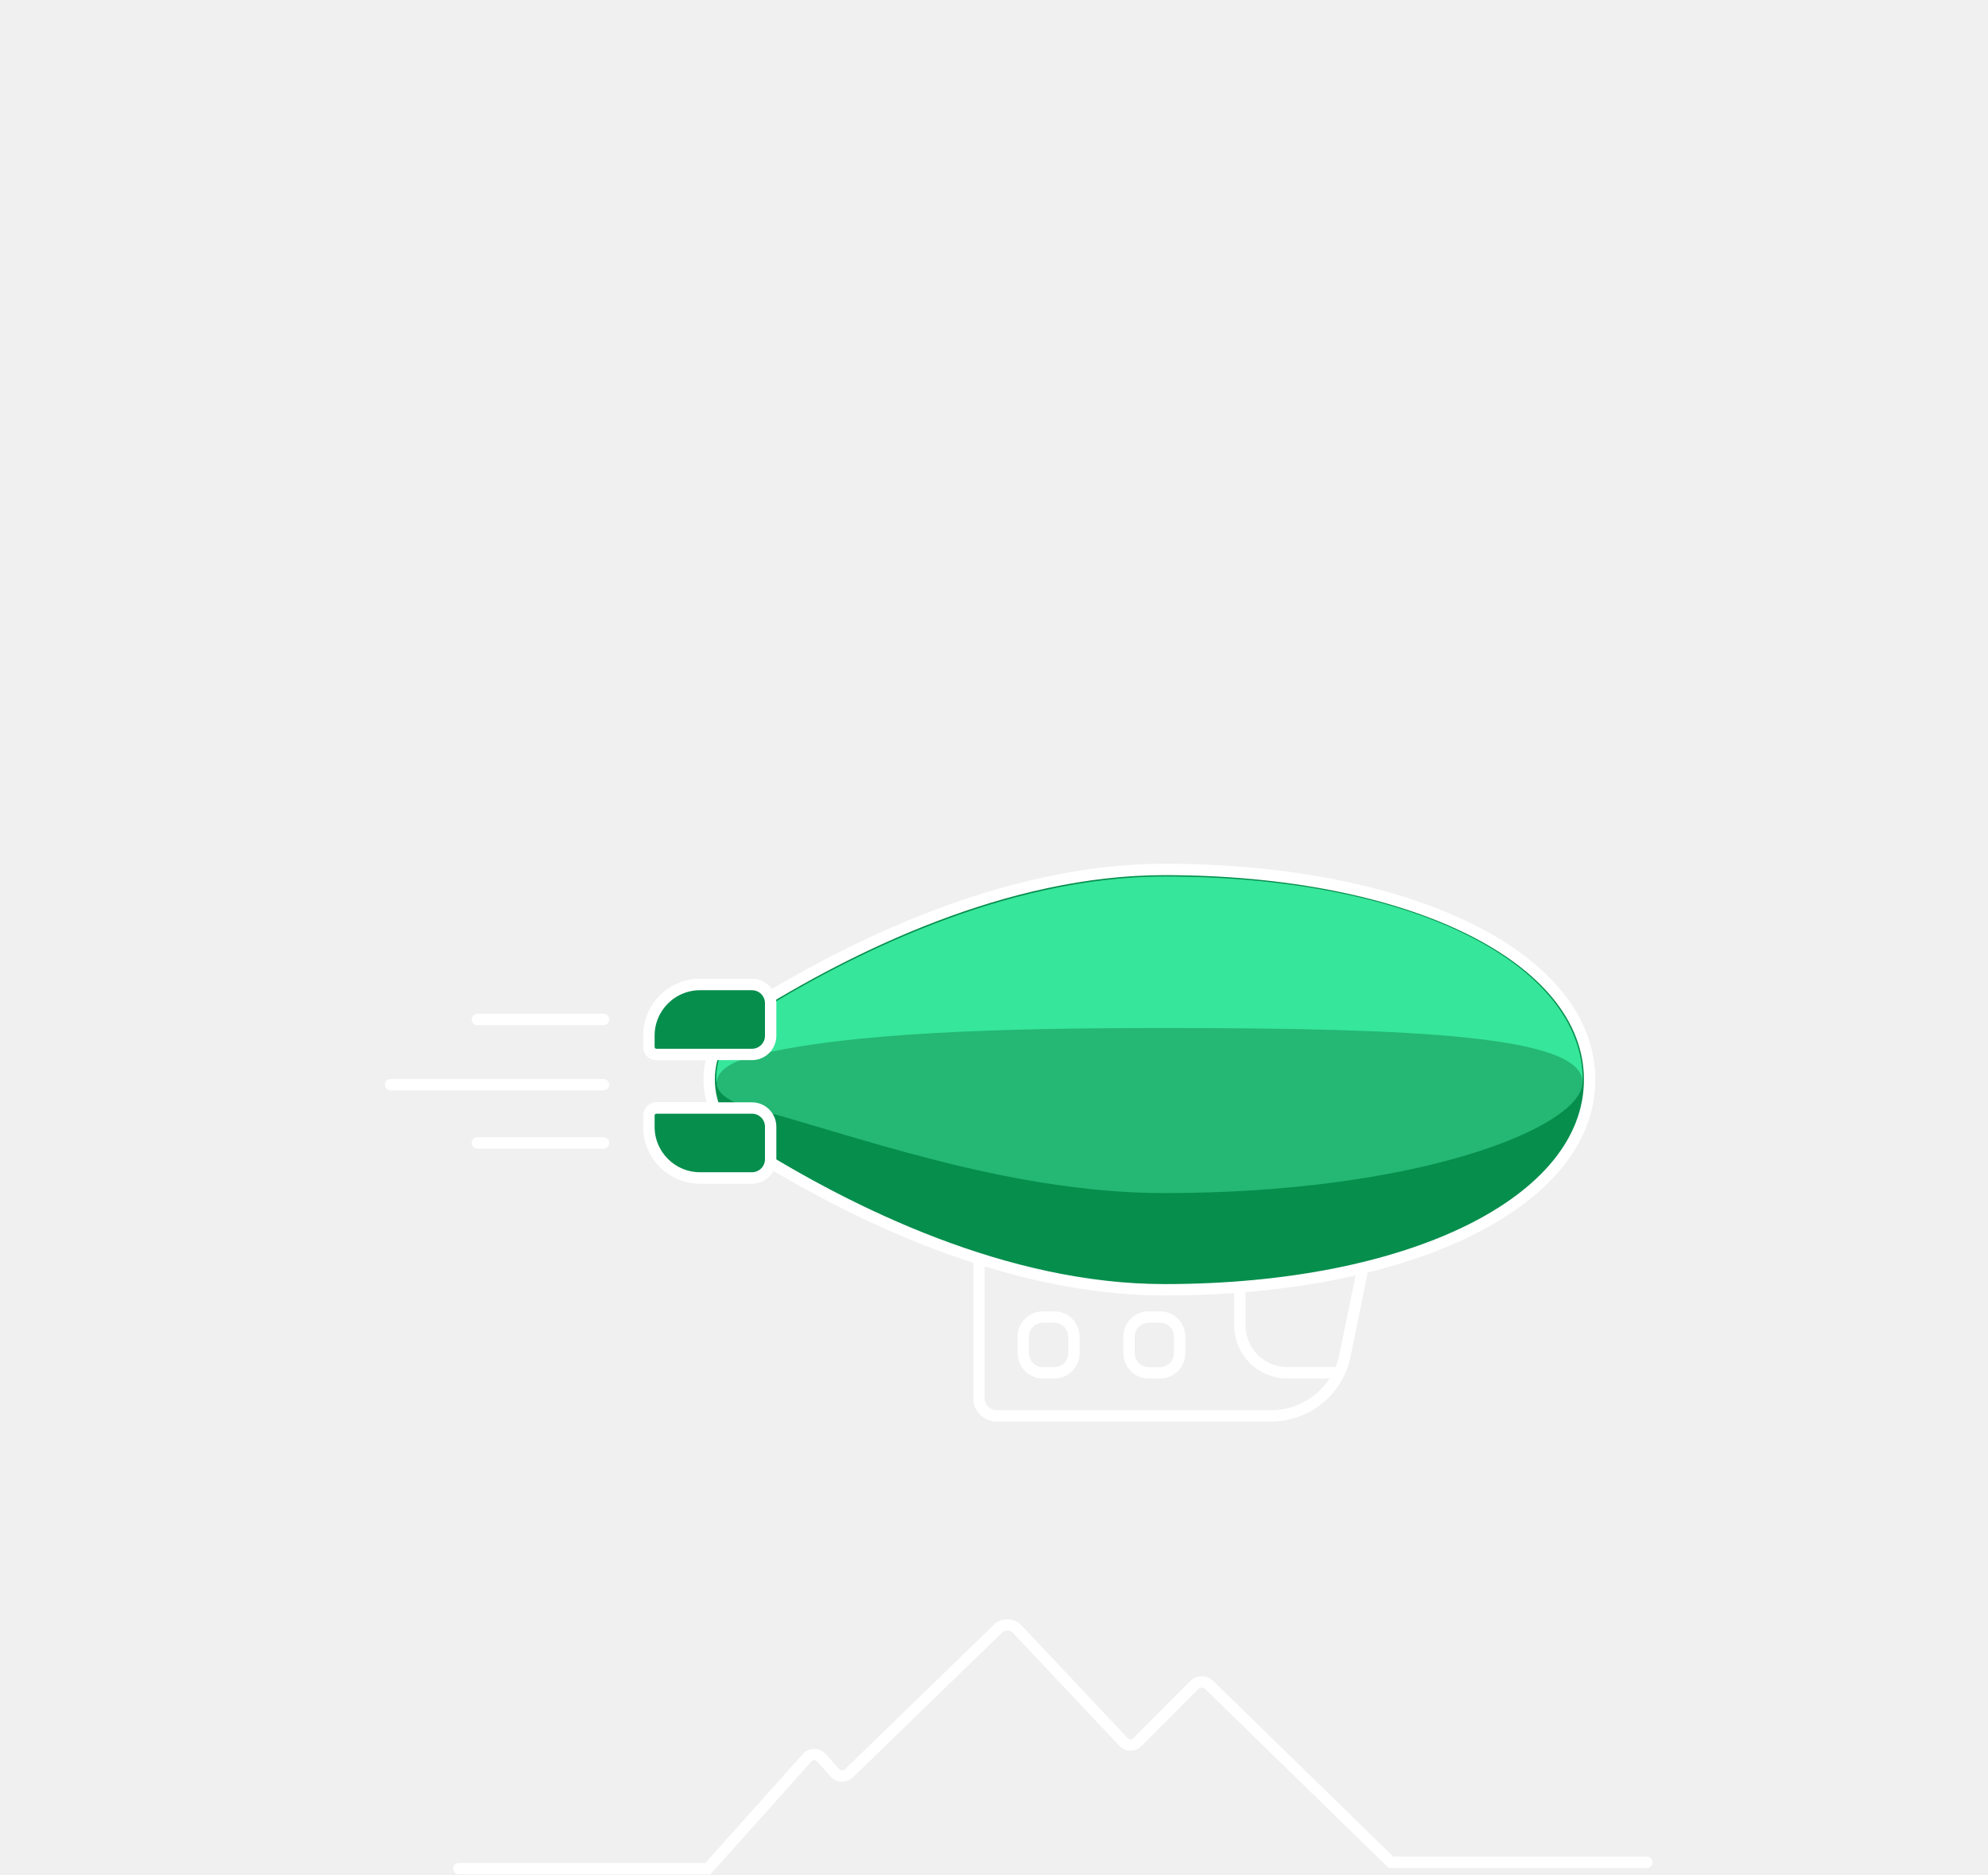
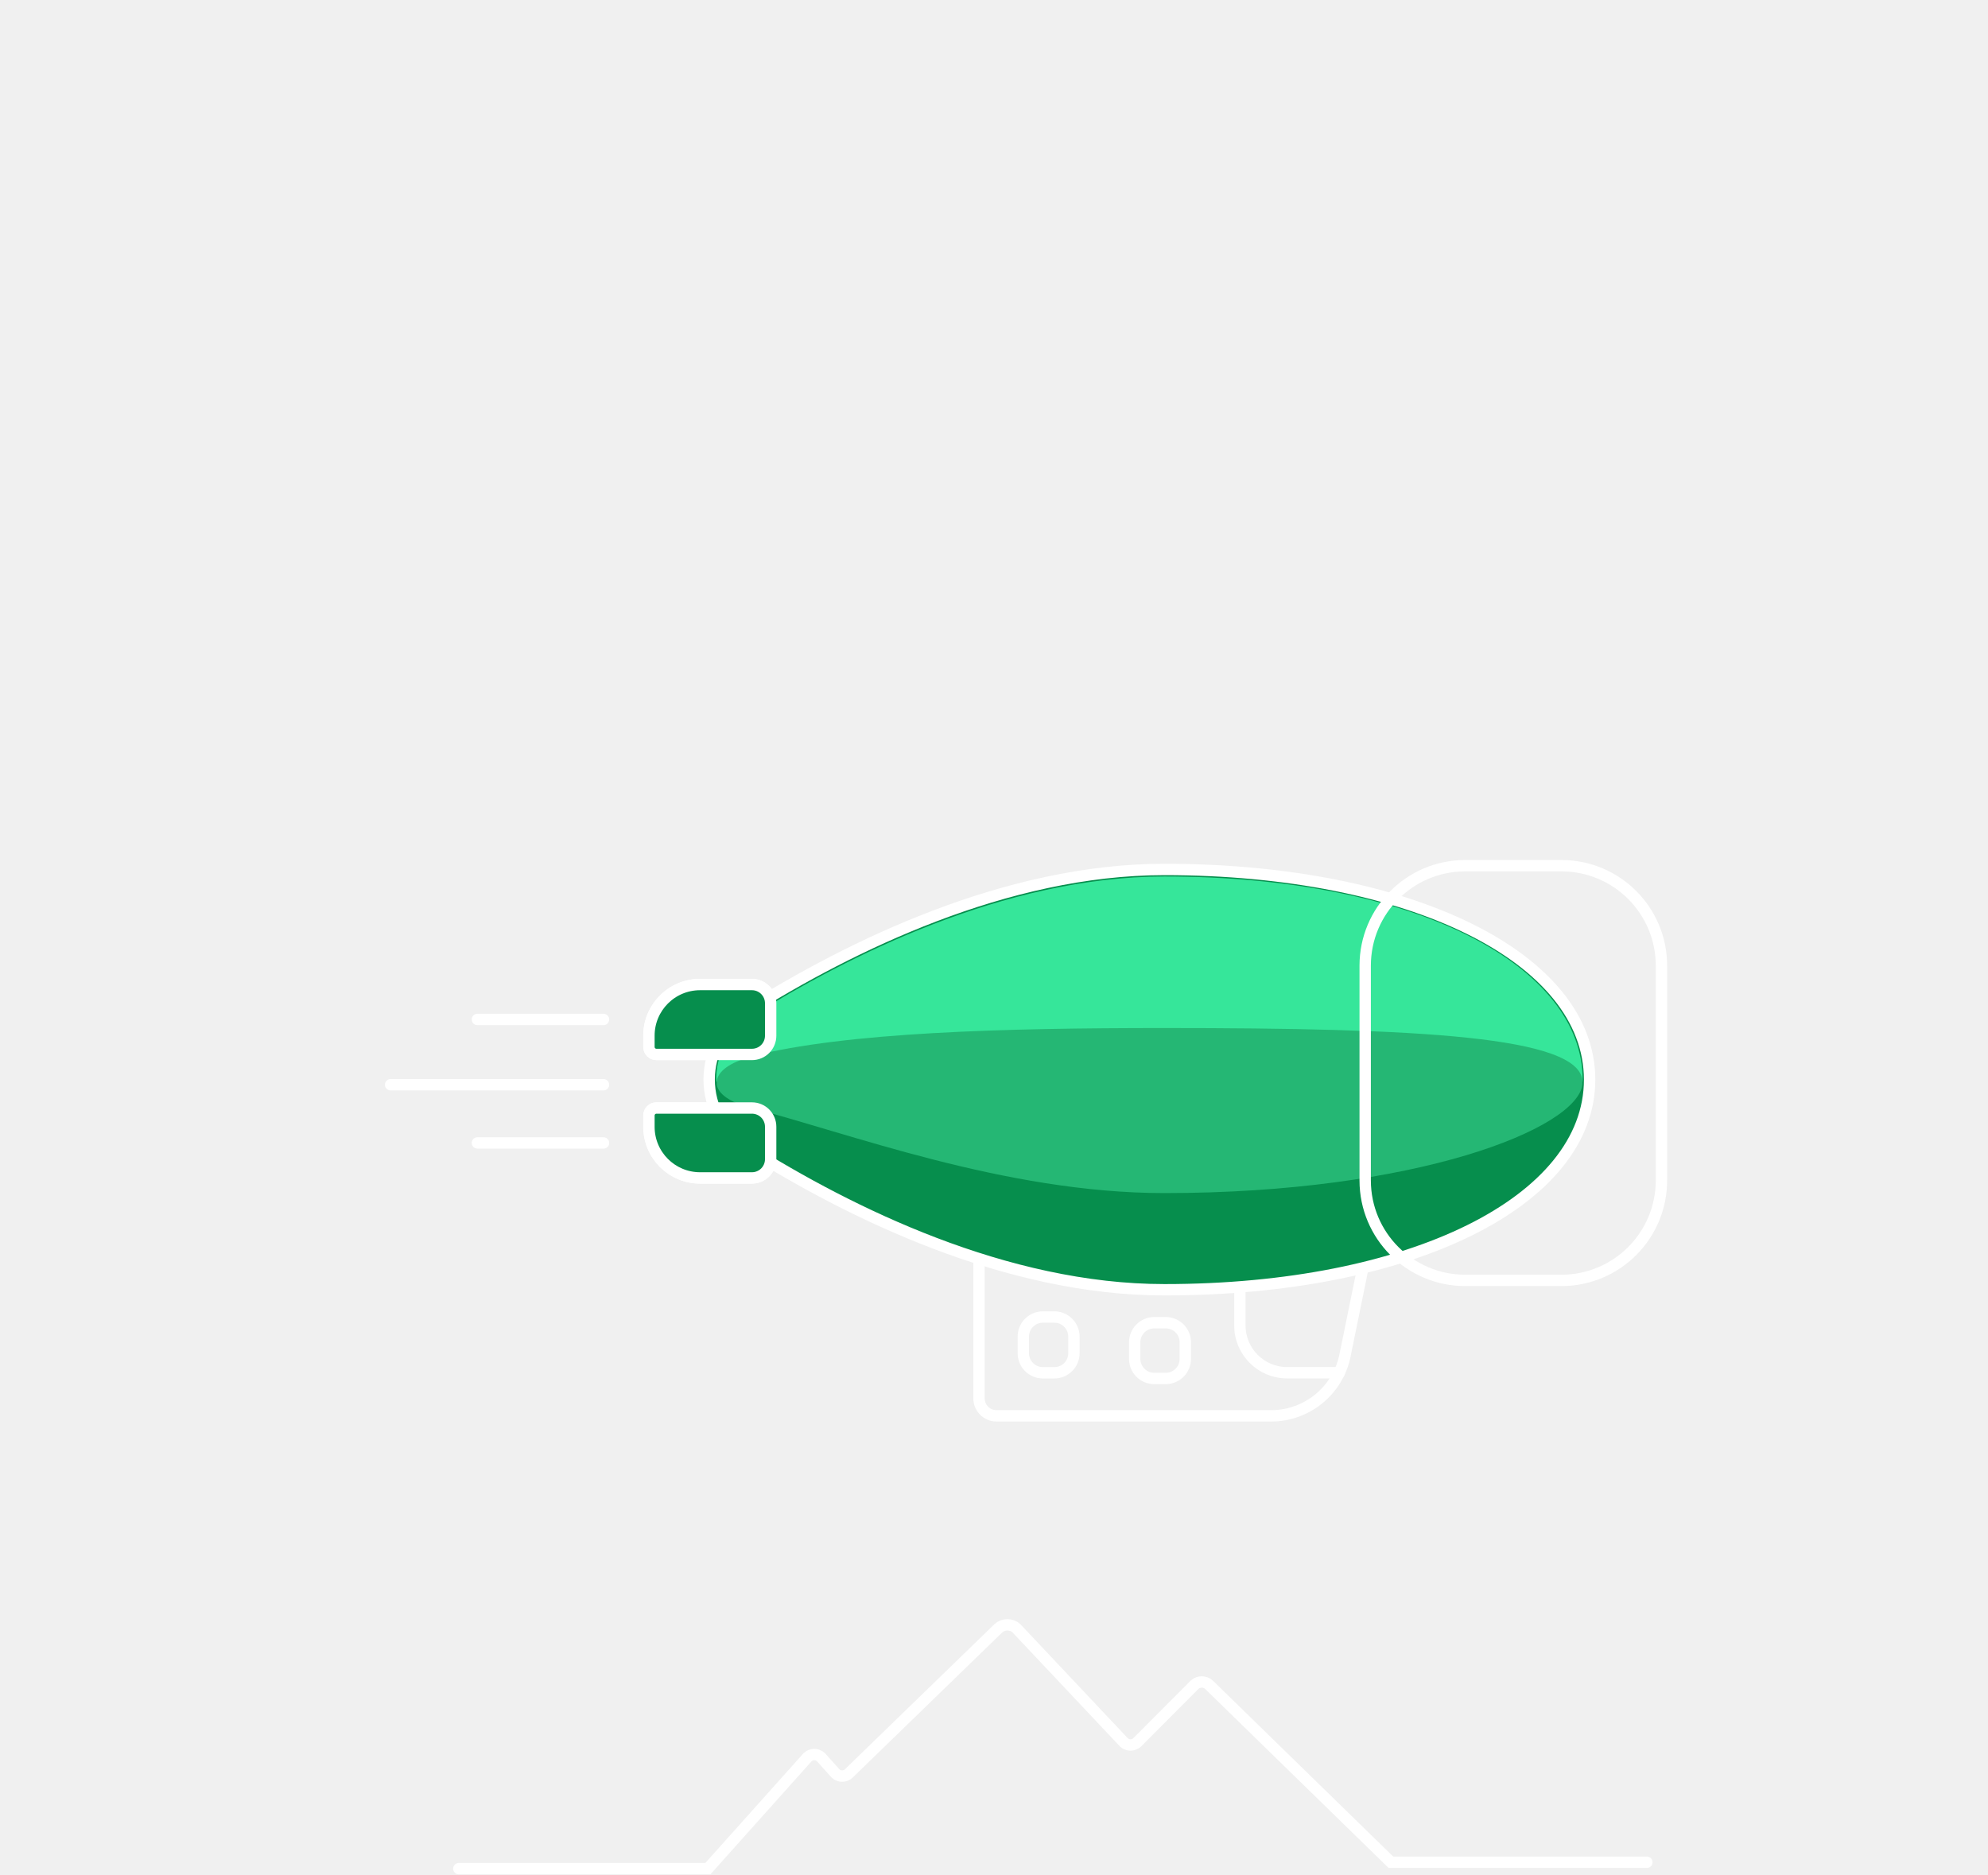
<svg xmlns="http://www.w3.org/2000/svg" viewBox="0 0 350 330">
  <g>
    <animate attributeName="opacity" from="1" to="0" dur="0.2s" begin="2s" fill="freeze" />
    <g>
      <animateTransform attributeName="transform" type="translate" values="0, -2; 0, 2; 0, -2" dur="2s" repeatCount="indefinite" />
      <path d="M175.44,249.28h48.36a13.27,13.27,0,0,0,13-10.65l3.74-18.32H172.36v25.89A3.09,3.09,0,0,0,175.44,249.28Z" fill="none" stroke="#fff" stroke-linecap="round" stroke-linejoin="round" stroke-width="2" />
      <path d="M235.79,241.69h-9.22a8.31,8.31,0,0,1-8.28-8.31V220.31" fill="none" stroke="#fff" stroke-linecap="round" stroke-miterlimit="10" stroke-width="2" />
-       <path d="M204.25,231.88h-2.05a3.45,3.45,0,0,0-3.43,3.45v2.92a3.45,3.45,0,0,0,3.43,3.45h2.05a3.45,3.45,0,0,0,3.43-3.45v-2.92A3.44,3.44,0,0,0,204.25,231.88Z" fill="none" stroke="#fff" stroke-linecap="round" stroke-linejoin="round" stroke-width="2" />
+       <path d="M 205.25 242.7 C 206.162 242.695 207.034 242.329 207.677 241.682 C 208.319 241.036 208.68 240.162 208.68 239.25 C 208.68 238.277 208.68 237.303 208.68 236.33 C 208.681 235.878 208.594 235.431 208.422 235.013 C 208.25 234.595 207.998 234.215 207.68 233.895 C 207.361 233.574 206.983 233.32 206.566 233.146 C 206.149 232.972 205.702 232.881 205.25 232.88 C 205.25 232.88 205.25 232.88 205.25 232.88 C 205.25 232.88 205.25 232.88 205.25 232.88 L 203.2 232.88 C 202.288 232.885 201.416 233.251 200.773 233.898 C 200.131 234.544 199.77 235.418 199.77 236.33 L 199.77 239.25 C 199.77 240.162 200.131 241.036 200.773 241.682 C 201.416 242.329 202.288 242.695 203.2 242.7 L 205.25 242.7" fill="none" stroke="#fff" stroke-linecap="round" stroke-linejoin="round" stroke-width="2">
+         <animate attributeName="d" from="M 205.25 242.7 C 206.162 242.695 207.034 242.329 207.677 241.682 C 208.319 241.036 208.68 240.162 208.68 239.25 C 208.68 238.277 208.68 237.303 208.68 236.33 C 208.681 235.878 208.594 235.431 208.422 235.013 C 208.25 234.595 207.998 234.215 207.68 233.895 C 207.361 233.574 206.983 233.32 206.566 233.146 C 206.149 232.972 205.702 232.881 205.25 232.88 C 205.25 232.88 205.25 232.88 205.25 232.88 C 205.25 232.88 205.25 232.88 205.25 232.88 L 203.2 232.88 C 202.288 232.885 201.416 233.251 200.773 233.898 C 200.131 234.544 199.77 235.418 199.77 236.33 L 199.77 239.25 C 199.77 240.162 200.131 241.036 200.773 241.682 C 201.416 242.329 202.288 242.695 203.2 242.7 L 205.25 242.7" to="M 275 225.43 C 275 225.43 275 225.43 275 225.43 C 275 225.43 275 225.43 275 225.43 C 279.651 225.404 284.103 223.538 287.384 220.24 C 290.665 216.943 292.508 212.481 292.51 207.83 C 292.51 203.627 292.51 199.423 292.51 195.22 C 292.51 191.017 292.51 186.813 292.51 182.61 C 292.51 178.407 292.51 174.203 292.51 170 C 292.505 165.351 290.661 160.893 287.38 157.6 C 284.099 154.306 279.649 152.444 275 152.42 L 257.87 152.42 C 253.22 152.441 248.767 154.302 245.484 157.596 C 242.201 160.89 240.355 165.349 240.35 170 L 240.35 207.85 C 240.355 212.501 242.201 216.96 245.484 220.254 C 248.767 223.548 253.22 225.409 257.87 225.43 L 275 225.43" dur="0.2s" begin="1.8s" fill="freeze" />
+       </path>
      <path d="M185.64,231.88h-2.05a3.45,3.45,0,0,0-3.43,3.45v2.92a3.45,3.45,0,0,0,3.43,3.45h2.05a3.45,3.45,0,0,0,3.43-3.45v-2.92A3.45,3.45,0,0,0,185.64,231.88Z" fill="none" stroke="#fff" stroke-linecap="round" stroke-linejoin="round" stroke-width="2" />
    </g>
    <g>
      <animateTransform attributeName="transform" type="translate" values="0, -2.5; 0, 2.5; 0, -2.5" dur="2s" repeatCount="indefinite" />
      <path d="M123.23,173.34h9.16a3.29,3.29,0,0,1,3.29,3.3v5.71a3.29,3.29,0,0,1-3.29,3.3H115.57a1.32,1.32,0,0,1-1.32-1.32v-2a9,9,0,0,1,9-9" fill="#068e4d" />
      <path d="M123.23,173.34h9.16a3.29,3.29,0,0,1,3.29,3.3v5.71a3.29,3.29,0,0,1-3.29,3.3H115.57a1.32,1.32,0,0,1-1.32-1.32v-2A9,9,0,0,1,123.23,173.34Z" fill="none" stroke="#fff" stroke-linecap="round" stroke-linejoin="round" stroke-width="2" />
      <path d="M123.23,207.39h9.16a3.29,3.29,0,0,0,3.29-3.3v-5.71a3.29,3.29,0,0,0-3.29-3.3H115.57a1.32,1.32,0,0,0-1.32,1.32v2a9,9,0,0,0,9,9" fill="#068e4d" />
      <path d="M123.23,207.39h9.16a3.29,3.29,0,0,0,3.29-3.3v-5.71a3.29,3.29,0,0,0-3.29-3.3H115.57a1.32,1.32,0,0,0-1.32,1.32v2A9,9,0,0,0,123.23,207.39Z" fill="none" stroke="#fff" stroke-linecap="round" stroke-linejoin="round" stroke-width="2" />
    </g>
    <g>
      <path d="M205,227.08c43.38,0,74.86-15.55,74.86-37s-31.48-37-74.86-37c-27.94,0-55.36,13.53-73.46,24.87a14.3,14.3,0,0,0,0,24.21c18.09,11.33,45.52,24.87,73.46,24.87" fill="#068e4d" />
      <path d="M205,227.08c43.38,0,74.86-15.55,74.86-37s-31.48-37-74.86-37c-27.94,0-55.36,13.53-73.46,24.87a14.3,14.3,0,0,0,0,24.21C149.63,213.54,177.06,227.08,205,227.08Z" fill="none" stroke="#fff" stroke-width="2" />
      <path d="M127.612 183.901C126.546 185.908 126.028 188.159 126.11 190.43L278.63 190.44V190.07C278.63 170.32 249.8 154.32 204.99 154.32C176.76 154.32 148.92 168.5 132.18 179C130.253 180.204 128.678 181.894 127.612 183.901Z" fill="#36e69a" />
      <path d="M204.99 225.8C249.14 225.8 277.73 210.28 278.59 190.94H126.18C126.295 192.993 126.9 194.988 127.944 196.759C128.987 198.53 130.44 200.025 132.18 201.12C148.92 211.61 176.76 225.8 204.99 225.8Z" fill="#068e4d" />
      <path d="M132.18 186C148.92 181.73 176.76 181 204.99 181C249.52 181 278.25 182.43 278.6 190.38C278.6 190.55 278.6 190.72 278.6 190.89C277.75 198.75 249.15 210.06 205 210.06C176.77 210.06 148.93 199.3 132.19 195.06C128.4 194.06 126.4 192.53 126.19 190.93V190.42C126.32 188.73 128.34 187.06 132.29 186.05" fill="#25b774">
        <animate attributeName="d" values="             M132.18 186C148.92 181.73 176.76 181 204.99 181C249.52 181 278.25 182.43 278.6 190.38C278.6 190.55 278.6 190.72 278.6 190.89C277.75 198.75 249.15 210.06 205 210.06C176.77 210.06 148.93 199.3 132.19 195.06C128.4 194.06 126.4 192.53 126.19 190.93V190.42C126.32 188.73 128.34 187.06 132.29 186.05;             M132.18 186C148.92 181.73 176.76 171 204.99 171C249.52 171 278.25 182.43 278.6 190.38C278.6 190.55 278.6 190.72 278.6 190.89C277.75 198.75 249.15 200.06 205 200.06C176.77 200.06 148.93 199.3 132.19 195.06C128.4 194.06 126.4 192.53 126.19 190.93V190.42C126.32 188.73 128.34 187.06 132.29 186.05;             M132.18 186C148.92 181.73 176.76 181 204.99 181C249.52 181 278.25 182.43 278.6 190.38C278.6 190.55 278.6 190.72 278.6 190.89C277.75 198.75 249.15 210.06 205 210.06C176.77 210.06 148.93 199.3 132.19 195.06C128.4 194.06 126.4 192.53 126.19 190.93V190.42C126.32 188.73 128.34 187.06 132.29 186.05           " dur="2s" fill="freeze" repeatCount="indefinite" />
      </path>
    </g>
    <g>
      <animateTransform attributeName="transform" type="translate" values="0, 2.5; 0, -2.5; 0, 2.5" dur="2s" repeatCount="indefinite" />
      <path d="M123.23,173.34h9.16a3.29,3.29,0,0,1,3.29,3.3v5.71a3.29,3.29,0,0,1-3.29,3.3H115.57a1.32,1.32,0,0,1-1.32-1.32v-2a9,9,0,0,1,9-9" fill="#068e4d" />
      <path d="M123.23,173.34h9.16a3.29,3.29,0,0,1,3.29,3.3v5.71a3.29,3.29,0,0,1-3.29,3.3H115.57a1.32,1.32,0,0,1-1.32-1.32v-2A9,9,0,0,1,123.23,173.34Z" fill="none" stroke="#fff" stroke-linecap="round" stroke-linejoin="round" stroke-width="2" />
      <path d="M123.23,207.39h9.16a3.29,3.29,0,0,0,3.29-3.3v-5.71a3.29,3.29,0,0,0-3.29-3.3H115.57a1.32,1.32,0,0,0-1.32,1.32v2a9,9,0,0,0,9,9" fill="#068e4d" />
      <path d="M123.23,207.39h9.16a3.29,3.29,0,0,0,3.29-3.3v-5.71a3.29,3.29,0,0,0-3.29-3.3H115.57a1.32,1.32,0,0,0-1.32,1.32v2A9,9,0,0,0,123.23,207.39Z" fill="none" stroke="#fff" stroke-linecap="round" stroke-linejoin="round" stroke-width="2" />
    </g>
    <g>
      <g opacity="0">
        <animate attributeName="opacity" values="0; 1; 1; 0" keyTimes="0; 0.3; 0.7; 1" dur="1s" />
        <animateTransform attributeName="transform" type="translate" from="180, 0" to="0, 0" dur="1s" additive="sum" />
        <line x1="68.95" y1="107.8" x2="131.86" y2="107.8" fill="none" stroke="#fff" stroke-linecap="round" stroke-miterlimit="10" stroke-width="2" />
      </g>
      <g opacity="0">
        <animate attributeName="opacity" values="0; 1; 1; 0" keyTimes="0; 0.3; 0.7; 1" dur="1s" />
        <animateTransform attributeName="transform" type="translate" from="190, 0" to="0, 0" dur="1s" additive="sum" />
        <path d="M41.77,97.54H77.06a12.4,12.4,0,1,1,24.8,0h17.93" fill="none" stroke="#fff" stroke-linecap="round" stroke-miterlimit="10" stroke-width="2" />
      </g>
    </g>
    <g>
      <g opacity="0">
        <animate attributeName="opacity" values="0; 1; 1; 0" keyTimes="0; 0.3; 0.7; 1" dur="1s" begin="1s" />
        <animateTransform attributeName="transform" type="translate" from="0, 0" to="-150, 0" dur="1s" begin="1s" additive="sum" />
        <path d="M278.75,82.91H251.39a12.4,12.4,0,1,0-24.8,0H208.65" fill="none" stroke="#fff" stroke-linecap="round" stroke-miterlimit="10" stroke-width="2" />
        <line x1="287.01" y1="82.91" x2="309.21" y2="82.91" fill="none" stroke="#fff" stroke-linecap="round" stroke-miterlimit="10" stroke-width="2" />
      </g>
      <g opacity="0">
        <animate attributeName="opacity" values="0; 1; 1; 0" keyTimes="0; 0.3; 0.7; 1" dur="1s" begin="1s" />
        <animateTransform attributeName="transform" type="translate" from="0, 0" to="-140, 0" dur="1s" begin="1s" additive="sum" />
        <line x1="258.96" y1="93.19" x2="298.74" y2="93.19" fill="none" stroke="#fff" stroke-linecap="round" stroke-miterlimit="10" stroke-width="2" />
      </g>
    </g>
    <g>
      <line x1="106.25" y1="179.49" x2="84.05" y2="179.49" fill="none" stroke="#fff" stroke-linecap="round" stroke-miterlimit="10" stroke-width="2">
        <animate attributeName="x2" type="scale" values="84.05; 100; 84.05" dur="0.5s" repeatCount="indefinite" begin="0.2" />
      </line>
      <line x1="106.25" y1="201.23" x2="84.05" y2="201.23" fill="none" stroke="#fff" stroke-linecap="round" stroke-miterlimit="10" stroke-width="2">
        <animate attributeName="x2" type="scale" values="84.05; 100; 84.05" dur="0.5s" repeatCount="indefinite" begin="0.3" />
      </line>
      <line x1="106.25" y1="190.98" x2="68.77" y2="190.98" fill="none" stroke="#fff" stroke-linecap="round" stroke-miterlimit="10" stroke-width="2">
        <animate attributeName="x2" type="scale" values="68.77; 85; 68.77" dur="0.5s" repeatCount="indefinite" begin="0.1" />
      </line>
    </g>
  </g>
+   <g id="chair">
+     <defs>
+       <clipPath id="window">
+         <path d="M275,225.43H257.87a17.6,17.6,0,0,1-17.52-17.58V170a17.6,17.6,0,0,1,17.52-17.58H275A17.6,17.6,0,0,1,292.51,170v37.83A17.61,17.61,0,0,1,275,225.43Z" />
+       </clipPath>
+     </defs>
+     <g>
+       <path d="M275,225.43H257.87a17.6,17.6,0,0,1-17.52-17.58V170a17.6,17.6,0,0,1,17.52-17.58H275A17.6,17.6,0,0,1,292.51,170v37.83A17.61,17.61,0,0,1,275,225.43Z" fill="none" stroke="#fff" stroke-width="2" />
+     </g>
+   </g>
  <g>
    <path d="M289.94,327.88H244.88L212.8,296.58a1.89,1.89,0,0,0-2.44,0l-10.2,10.23a1.72,1.72,0,0,1-2.25,0l-19-20.17a2.4,2.4,0,0,0-3.1,0l-26.42,25.64a1.71,1.71,0,0,1-2.25,0l-2.63-2.92a1.71,1.71,0,0,0-2.31,0L124.63,329H80.78" fill="none" stroke="#fff" stroke-linecap="round" stroke-miterlimit="10" stroke-width="2">
-       <animate attributeName="d" values="           M 289.94 327.88 L 244.88 327.88 L 212.8 296.58 C 212.459 296.292 212.027 296.134 211.58 296.134 C 211.133 296.134 210.701 296.292 210.36 296.58 L 200.16 306.81 C 199.848 307.08 199.448 307.229 199.035 307.229 C 198.622 307.229 198.222 307.08 197.91 306.81 L 178.91 286.64 C 178.477 286.274 177.927 286.072 177.36 286.072 C 176.793 286.072 176.243 286.274 175.81 286.64 L 149.39 312.28 C 149.079 312.552 148.679 312.702 148.265 312.702 C 147.851 312.702 147.451 312.552 147.14 312.28 L 144.51 309.36 C 144.195 309.071 143.782 308.911 143.355 308.911 C 142.928 308.911 142.515 309.071 142.2 309.36 L 124.63 329 L 80.78 329;           M 290.94 329 L 274.857 329 L 258.774 329 C 253.413 329 248.052 329 242.691 329 C 237.33 329 231.97 329 226.609 329 L 210.526 329 C 205.165 329 199.804 329 194.443 329 C 189.082 329 183.721 329 178.36 329 L 169.58 329 C 166.653 329 163.727 329 160.8 329 C 157.873 329 154.947 329 152.02 329 L 143.24 329 C 140.313 329 137.387 329 134.46 329 C 131.533 329 128.607 329 125.68 329 L 116.9 329 C 113.973 329 111.047 329 108.12 329 C 105.193 329 102.267 329 99.34 329 L 90.56 329 L 81.78 329         " dur="0.2s" begin="2s" fill="freeze" />
+       <animate attributeName="d" values="           M 289.94 327.88 L 244.88 327.88 L 212.8 296.58 C 212.459 296.292 212.027 296.134 211.58 296.134 C 211.133 296.134 210.701 296.292 210.36 296.58 L 200.16 306.81 C 199.848 307.08 199.448 307.229 199.035 307.229 C 198.622 307.229 198.222 307.08 197.91 306.81 L 178.91 286.64 C 178.477 286.274 177.927 286.072 177.36 286.072 C 176.793 286.072 176.243 286.274 175.81 286.64 L 149.39 312.28 C 149.079 312.552 148.679 312.702 148.265 312.702 C 147.851 312.702 147.451 312.552 147.14 312.28 L 144.51 309.36 C 144.195 309.071 143.782 308.911 143.355 308.911 C 142.928 308.911 142.515 309.071 142.2 309.36 L 124.63 329 L 80.78 329;           M 290.94 329 L 274.857 329 L 258.774 329 C 253.413 329 248.052 329 242.691 329 C 237.33 329 231.97 329 226.609 329 L 210.526 329 C 205.165 329 199.804 329 194.443 329 C 189.082 329 183.721 329 178.36 329 L 169.58 329 C 166.653 329 163.727 329 160.8 329 C 157.873 329 154.947 329 152.02 329 L 143.24 329 C 140.313 329 137.387 329 134.46 329 C 131.533 329 128.607 329 125.68 329 L 116.9 329 C 113.973 329 111.047 329 108.12 329 C 105.193 329 102.267 329 99.34 329 L 90.56 329 L 81.78 329         " dur="0.2s" begin="1.8s" fill="freeze" />
    </path>
  </g>
</svg>
